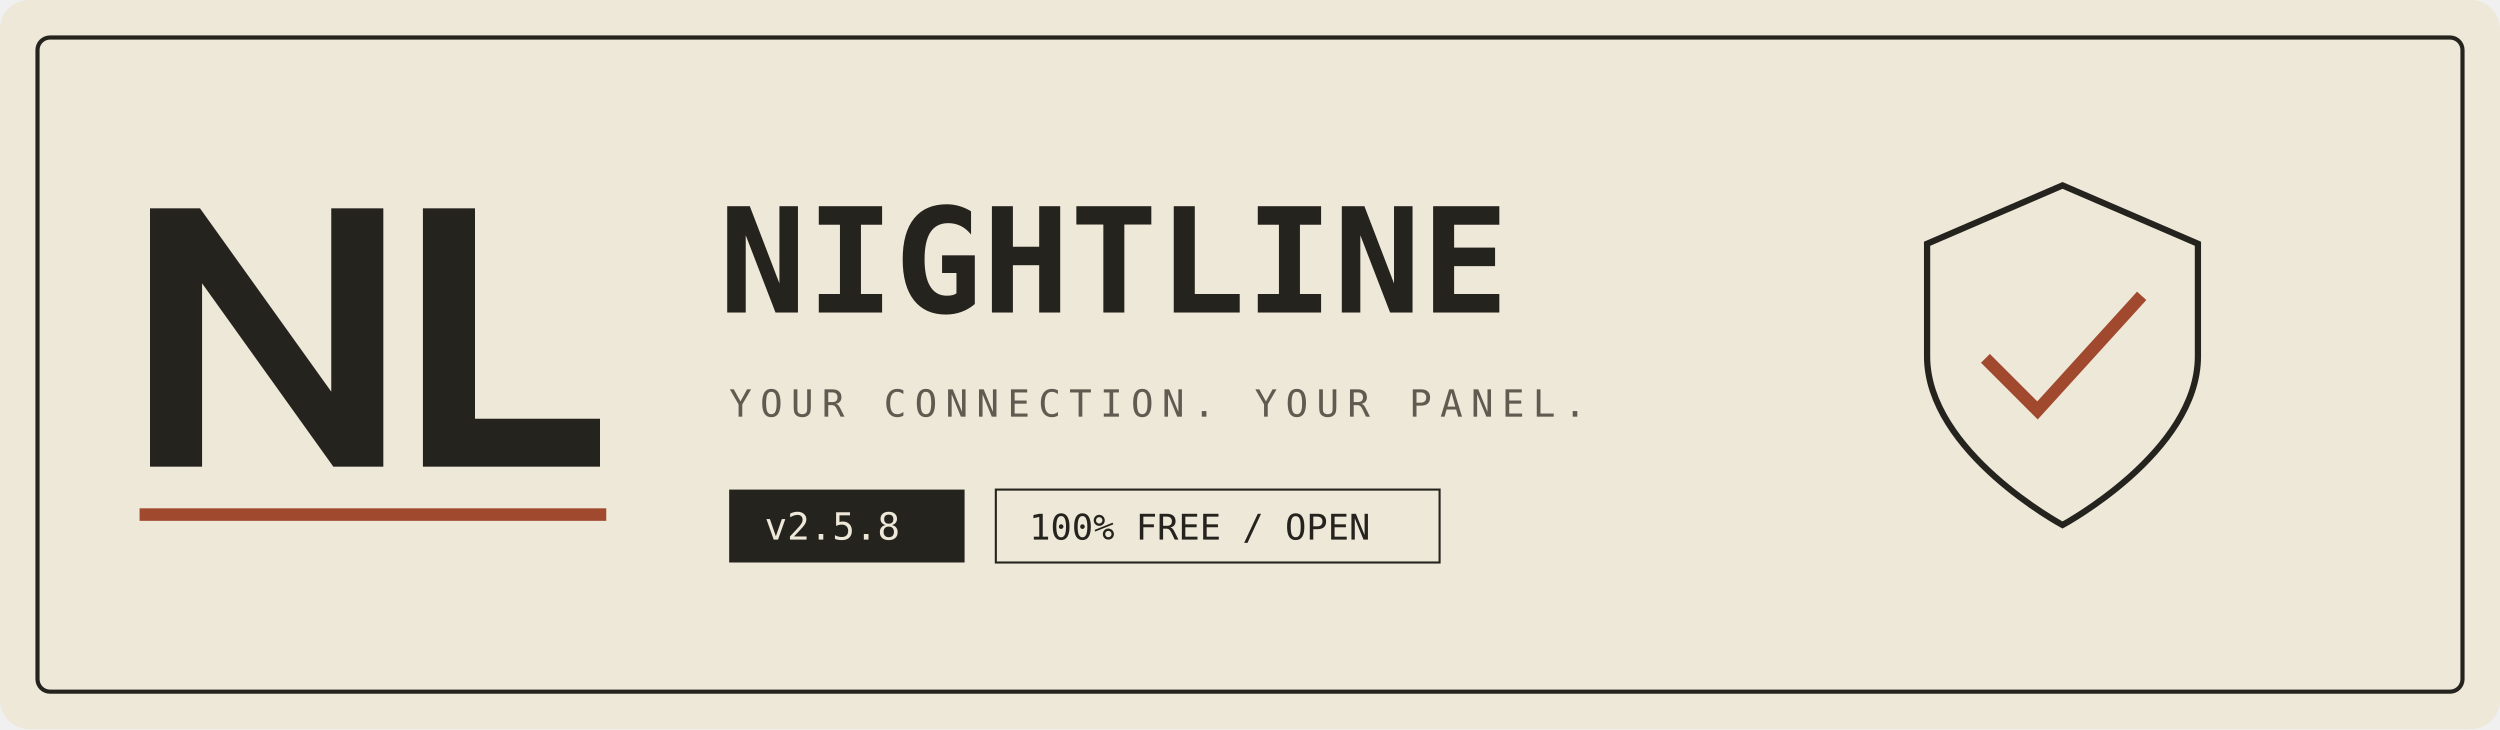
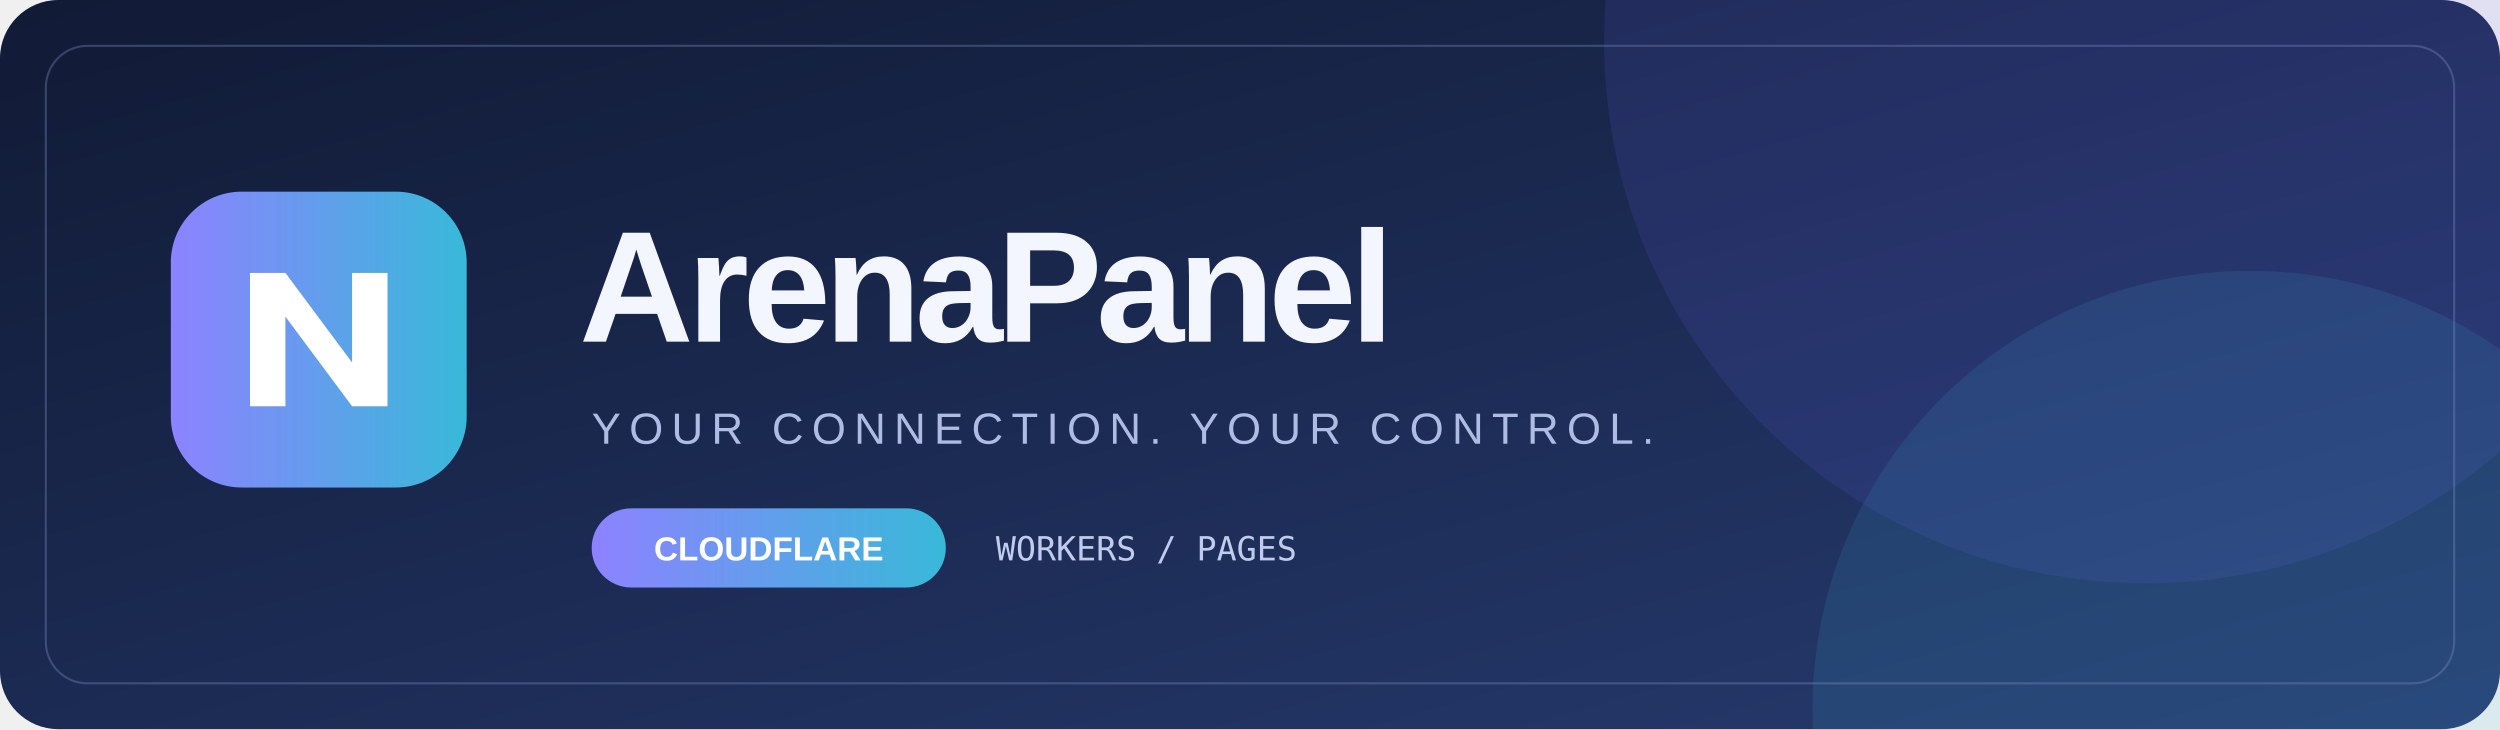
- <svg xmlns="http://www.w3.org/2000/svg" width="1200" height="350" viewBox="0 0 1200 350">
-   <rect width="1200" height="350" rx="14" fill="#eee8d8" />
-   <rect x="18" y="18" width="1164" height="314" rx="6" fill="none" stroke="#25231e" stroke-width="2" />
-   <path d="M72 224V100h24l63 88v-88h25v124h-24l-63-88v88zm131-124h25v101h60v23h-85z" fill="#25231e" />
-   <path d="M67 247h224" stroke="#a0492e" stroke-width="6" />
-   <text x="345" y="150" font-family="monospace" font-size="70" font-weight="bold" fill="#25231e">NIGHTLINE</text>
-   <text x="350" y="200" font-family="monospace" font-size="18" letter-spacing="4" fill="#605b50">YOUR CONNECTION. YOUR PANEL.</text>
-   <rect x="350" y="235" width="113" height="35" fill="#25231e" />
-   <text x="367" y="259" font-family="monospace" font-size="18" fill="#eee8d8">v2.5.8</text>
-   <rect x="478" y="235" width="213" height="35" fill="none" stroke="#25231e" />
-   <text x="494" y="259" font-family="monospace" font-size="17" fill="#25231e">100% FREE / OPEN</text>
-   <g transform="translate(925 89)" fill="none" stroke="#25231e" stroke-width="3">
-     <path d="M65 0l65 28v54c0 46-65 81-65 81S0 128 0 82V28z" />
-     <path d="M28 83l25 25 50-55" stroke="#a0492e" stroke-width="6" />
+ <svg xmlns="http://www.w3.org/2000/svg" width="1200" height="350" viewBox="0 0 1200 350" role="img" aria-label="ArenaPanel">
+   <defs>
+     <linearGradient id="g" x1="0" y1="0" x2="1" y2="1">
+       <stop stop-color="#111a35" />
+       <stop offset="1" stop-color="#263b70" />
+     </linearGradient>
+     <linearGradient id="a">
+       <stop stop-color="#8d82ff" />
+       <stop offset="1" stop-color="#38b9d9" />
+     </linearGradient>
+   </defs>
+   <rect width="1200" height="350" rx="28" fill="url(#g)" />
+   <circle cx="1030" cy="20" r="260" fill="#7164ff" opacity=".12" />
+   <circle cx="1080" cy="340" r="210" fill="#38b9d9" opacity=".12" />
+   <rect x="22" y="22" width="1156" height="306" rx="20" fill="none" stroke="#8291c2" stroke-opacity=".35" />
+   <g transform="translate(82 92)">
+     <rect width="142" height="142" rx="34" fill="url(#a)" />
+     <path d="M38 103V39h17l32 43V39h17v64H87L55 60v43z" fill="#fff" />
  </g>
+   <text x="278" y="164" font-family="Arial, sans-serif" font-size="76" font-weight="800" letter-spacing="-3" fill="#f3f5ff">ArenaPanel</text>
+   <text x="284" y="213" font-family="Arial, sans-serif" font-size="21" letter-spacing="4" fill="#aebce4">YOUR CONNECTION. YOUR CONTROL.</text>
+   <rect x="284" y="244" width="170" height="38" rx="19" fill="url(#a)" />
+   <text x="369" y="269" text-anchor="middle" font-family="Arial,sans-serif" font-size="16" font-weight="700" fill="#fff">CLOUDFLARE</text>
+   <text x="478" y="269" font-family="monospace" font-size="16" fill="#c1cbed">WORKERS / PAGES</text>
</svg>
